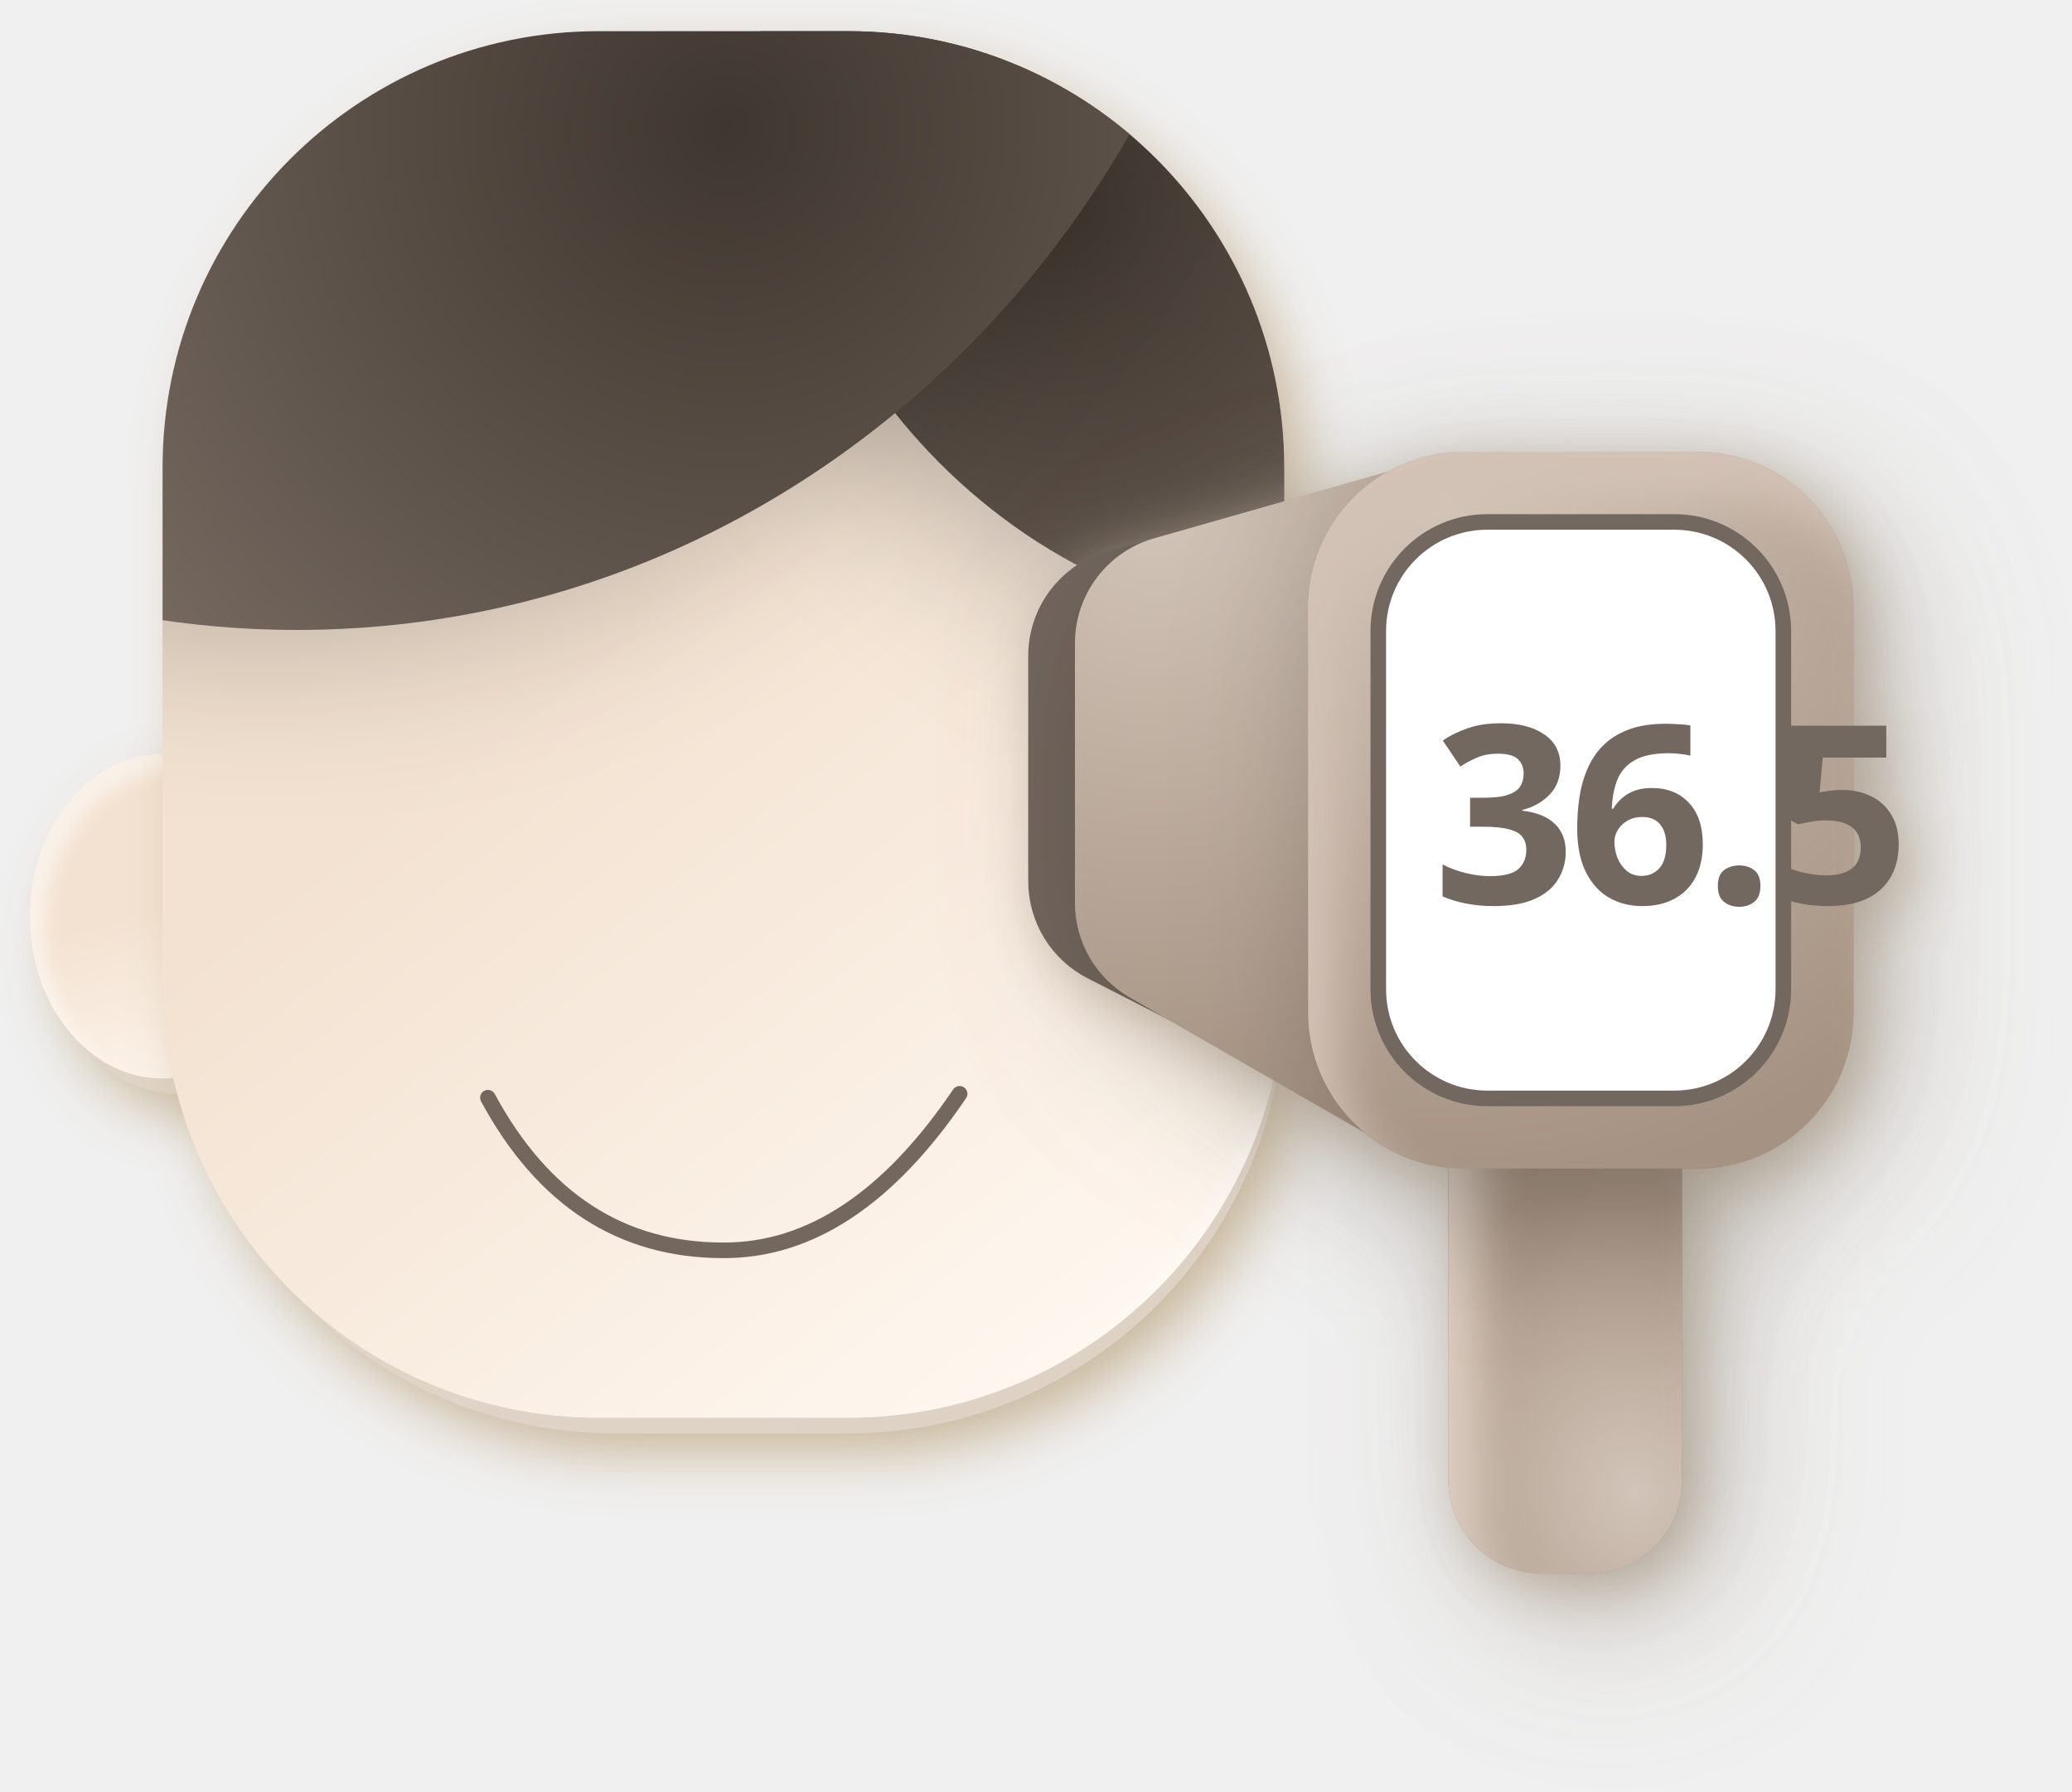
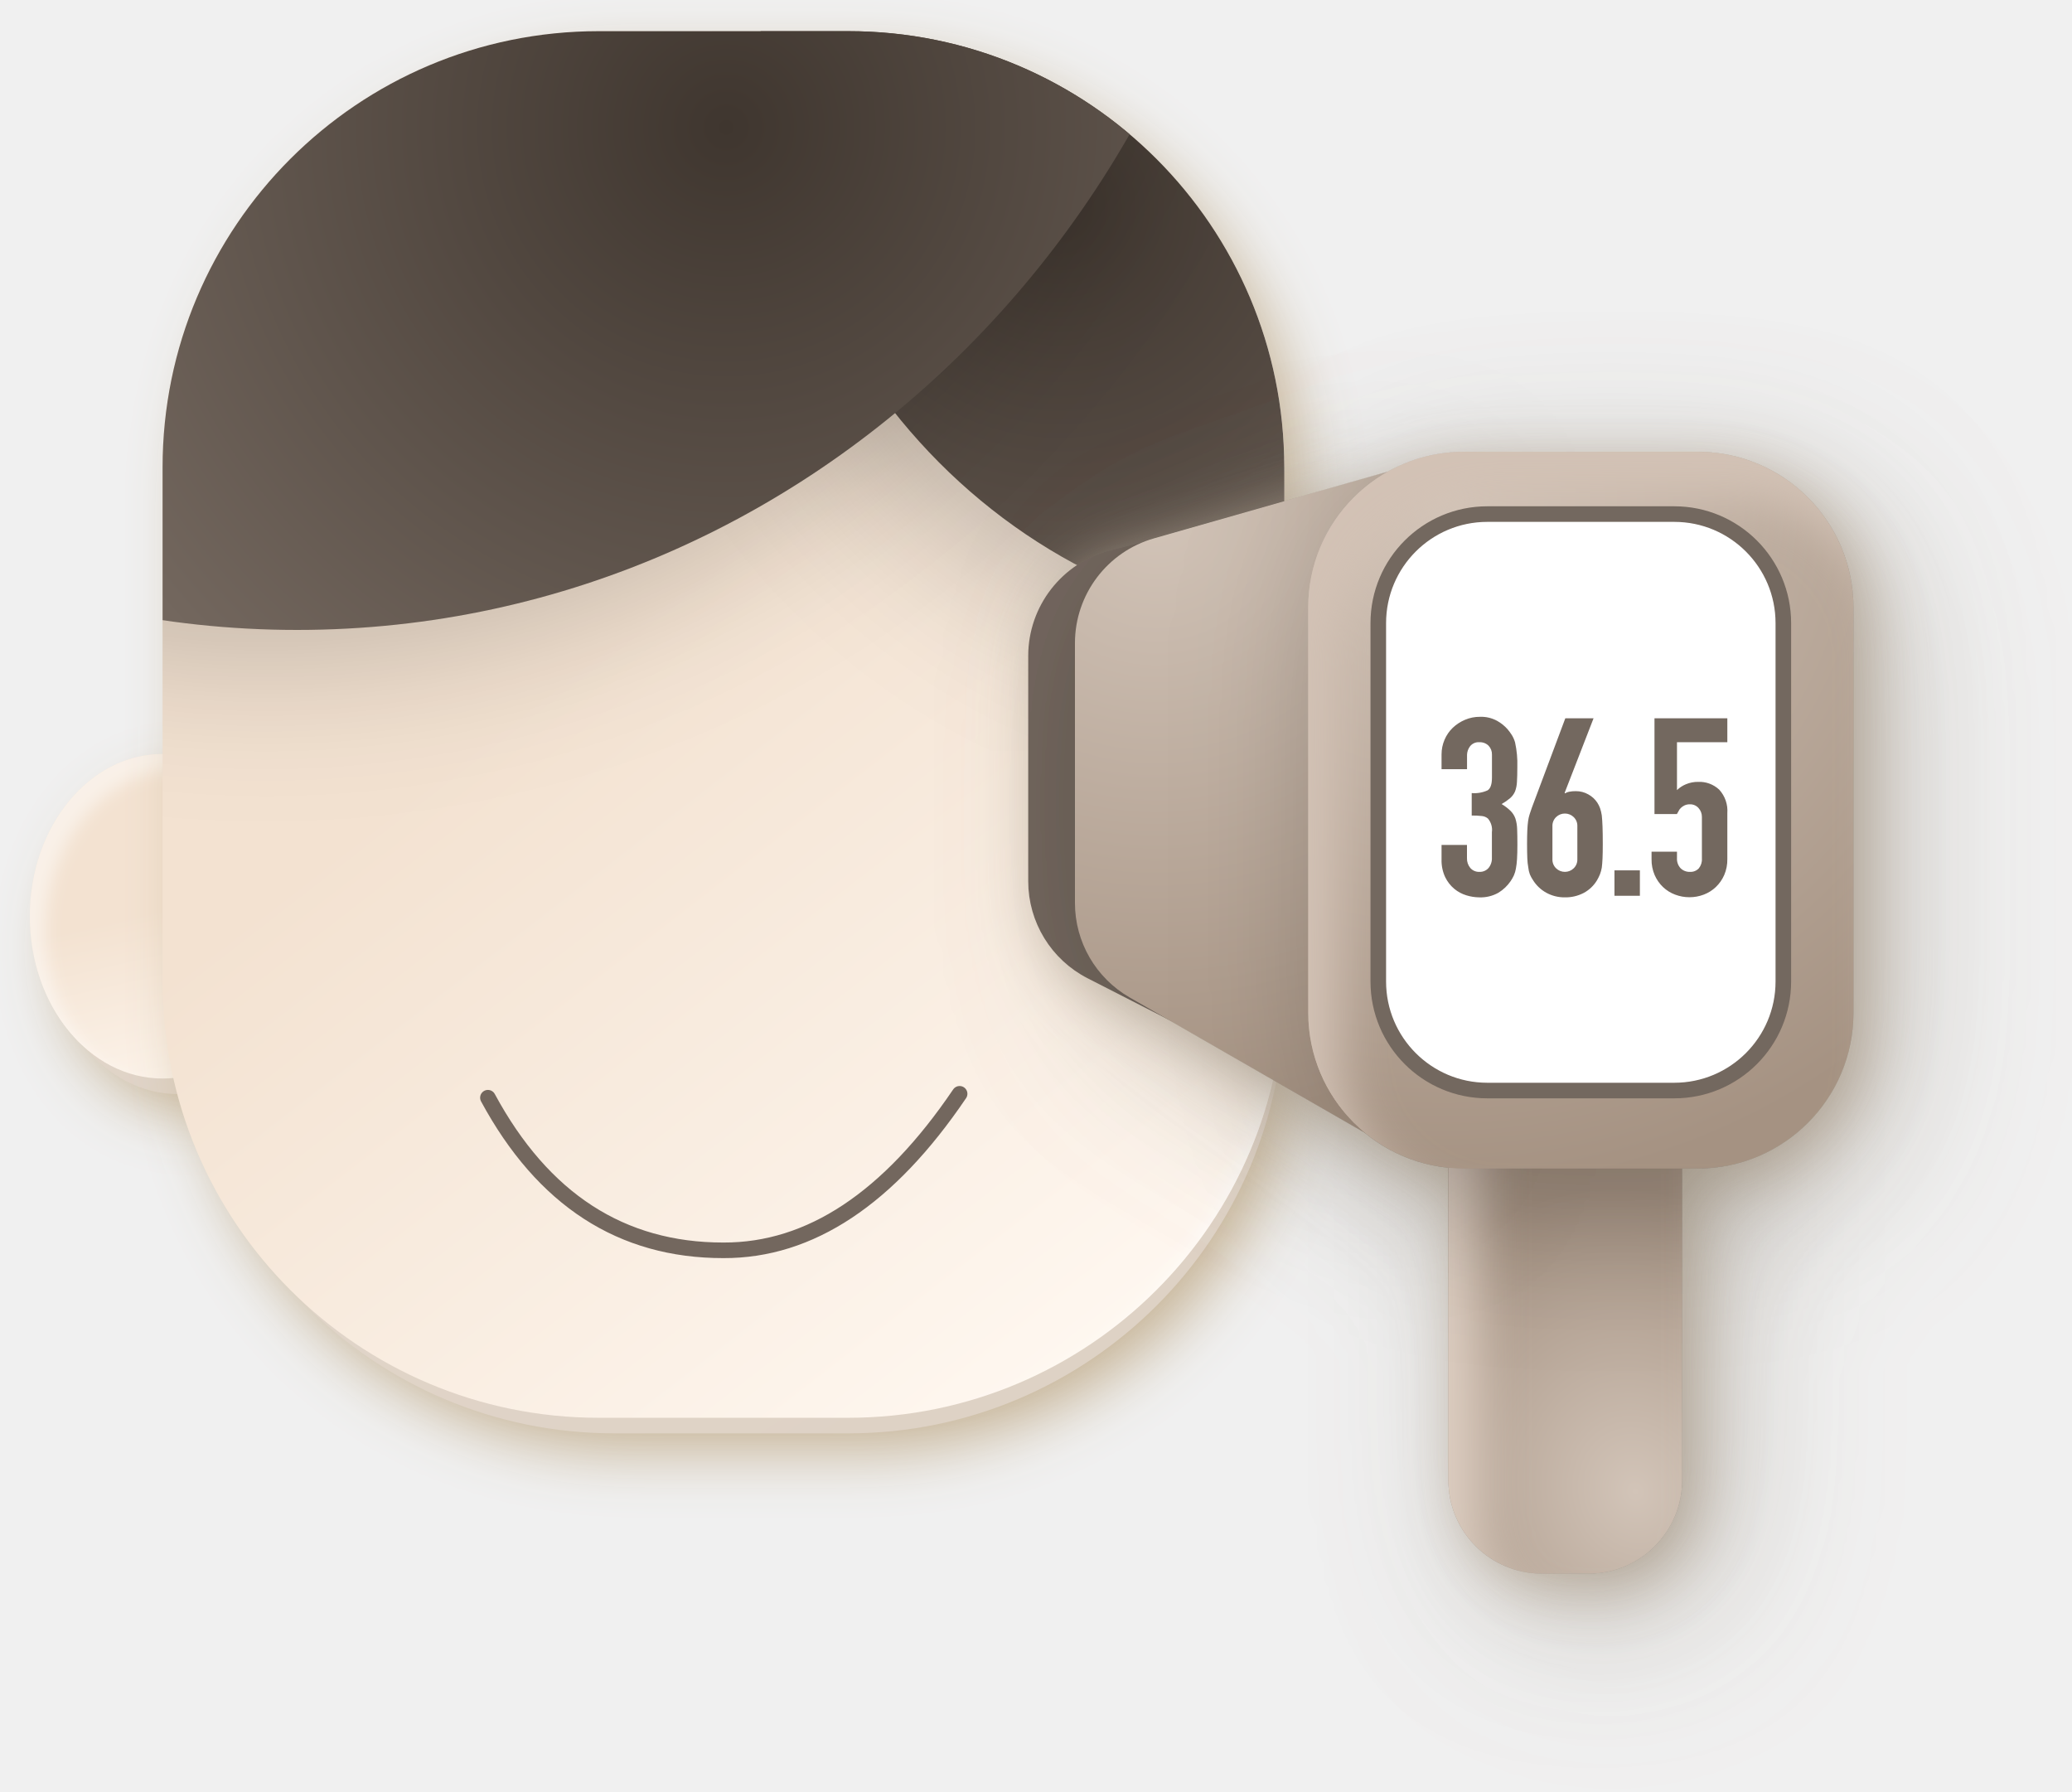
<svg xmlns="http://www.w3.org/2000/svg" xmlns:xlink="http://www.w3.org/1999/xlink" width="133px" height="115px" viewBox="0 0 133 115" version="1.1">
  <defs>
    <linearGradient x1="70.724%" y1="100%" x2="16.529%" y2="0%" id="linearGradient-1">
      <stop stop-color="#DED2C5" offset="0%" />
      <stop stop-color="#E6D9CF" offset="100%" />
    </linearGradient>
    <ellipse id="path-2" cx="10.436" cy="57.809" rx="8.521" ry="10.415" />
    <filter x="-32.3%" y="-26.4%" width="176.3%" height="162.4%" filterUnits="objectBoundingBox" id="filter-3">
      <feOffset dx="1" dy="1" in="SourceAlpha" result="shadowOffsetOuter1" />
      <feGaussianBlur stdDeviation="2" in="shadowOffsetOuter1" result="shadowBlurOuter1" />
      <feColorMatrix values="0 0 0 0 0.769   0 0 0 0 0.692   0 0 0 0 0.569  0 0 0 1 0" type="matrix" in="shadowBlurOuter1" />
    </filter>
    <linearGradient x1="37.452%" y1="50%" x2="50%" y2="116.382%" id="linearGradient-4">
      <stop stop-color="#F3E2D1" offset="0%" />
      <stop stop-color="#FFF8F1" offset="100%" />
    </linearGradient>
    <ellipse id="path-5" cx="9.436" cy="56.809" rx="8.521" ry="10.415" />
    <filter x="-5.9%" y="-4.8%" width="111.7%" height="109.6%" filterUnits="objectBoundingBox" id="filter-6">
      <feGaussianBlur stdDeviation="0.5" in="SourceAlpha" result="shadowBlurInner1" />
      <feOffset dx="1" dy="1" in="shadowBlurInner1" result="shadowOffsetInner1" />
      <feComposite in="shadowOffsetInner1" in2="SourceAlpha" operator="arithmetic" k2="-1" k3="1" result="shadowInnerInner1" />
      <feColorMatrix values="0 0 0 0 1   0 0 0 0 1   0 0 0 0 1  0 0 0 0.5 0" type="matrix" in="shadowInnerInner1" />
    </filter>
    <linearGradient x1="37.493%" y1="80.815%" x2="141.952%" y2="50%" id="linearGradient-7">
      <stop stop-color="#F1E8D2" offset="0%" />
      <stop stop-color="#FFFCF4" offset="100%" />
    </linearGradient>
    <linearGradient x1="69.707%" y1="100%" x2="18.17%" y2="0%" id="linearGradient-8">
      <stop stop-color="#DED2C5" offset="0%" />
      <stop stop-color="#E6D9CF" offset="100%" />
    </linearGradient>
    <rect id="path-9" x="0" y="0.443" width="71.011" height="89" rx="28" />
    <filter x="-7.7%" y="-6.2%" width="118.3%" height="114.6%" filterUnits="objectBoundingBox" id="filter-11">
      <feOffset dx="1" dy="1" in="SourceAlpha" result="shadowOffsetOuter1" />
      <feGaussianBlur stdDeviation="2" in="shadowOffsetOuter1" result="shadowBlurOuter1" />
      <feColorMatrix values="0 0 0 0 0.769   0 0 0 0 0.692   0 0 0 0 0.569  0 0 0 1 0" type="matrix" in="shadowBlurOuter1" />
    </filter>
    <linearGradient x1="57.011%" y1="41.414%" x2="20.122%" y2="100%" id="linearGradient-12">
      <stop stop-color="#F3E2D1" offset="0%" />
      <stop stop-color="#FFF8F1" offset="100%" />
    </linearGradient>
    <rect id="path-13" x="0.011" y="0" width="72" height="89" rx="28" />
    <filter x="-1.4%" y="-1.1%" width="102.8%" height="102.2%" filterUnits="objectBoundingBox" id="filter-15">
      <feGaussianBlur stdDeviation="0.5" in="SourceAlpha" result="shadowBlurInner1" />
      <feOffset dx="1" dy="1" in="shadowBlurInner1" result="shadowOffsetInner1" />
      <feComposite in="shadowOffsetInner1" in2="SourceAlpha" operator="arithmetic" k2="-1" k3="1" result="shadowInnerInner1" />
      <feColorMatrix values="0 0 0 0 1   0 0 0 0 1   0 0 0 0 1  0 0 0 0.5 0" type="matrix" in="shadowInnerInner1" />
    </filter>
    <radialGradient cx="73.991%" cy="65.217%" fx="73.991%" fy="65.217%" r="59.263%" gradientTransform="translate(0.739908,0.65217),scale(1,0.948821),rotate(113.8799),translate(-0.739908,-0.65217)" id="radialGradient-16">
      <stop stop-color="#3F362F" offset="0%" />
      <stop stop-color="#73675E" offset="100%" />
    </radialGradient>
    <ellipse id="path-17" cx="-3.318" cy="-0.506" rx="36.945" ry="38.938" />
    <filter x="-18.9%" y="-18.0%" width="143.3%" height="141.1%" filterUnits="objectBoundingBox" id="filter-18">
      <feOffset dx="2" dy="2" in="SourceAlpha" result="shadowOffsetOuter1" />
      <feGaussianBlur stdDeviation="5" in="shadowOffsetOuter1" result="shadowBlurOuter1" />
      <feColorMatrix values="0 0 0 0 0   0 0 0 0 0   0 0 0 0 0  0 0 0 0.2 0" type="matrix" in="shadowBlurOuter1" />
    </filter>
    <radialGradient cx="27.806%" cy="75.357%" fx="27.806%" fy="75.357%" r="38.58%" gradientTransform="translate(0.278063,0.753566),scale(1,0.948821),rotate(42.00722),translate(-0.278063,-0.753566)" id="radialGradient-19">
      <stop stop-color="#3F362F" offset="0%" />
      <stop stop-color="#73675E" offset="100%" />
    </radialGradient>
    <ellipse id="path-20" cx="63.374" cy="-27.307" rx="62.374" ry="65.739" />
    <filter x="-11.2%" y="-10.6%" width="125.7%" height="124.3%" filterUnits="objectBoundingBox" id="filter-21">
      <feOffset dx="2" dy="2" in="SourceAlpha" result="shadowOffsetOuter1" />
      <feGaussianBlur stdDeviation="5" in="shadowOffsetOuter1" result="shadowBlurOuter1" />
      <feColorMatrix values="0 0 0 0 0   0 0 0 0 0   0 0 0 0 0  0 0 0 0.2 0" type="matrix" in="shadowBlurOuter1" />
    </filter>
    <filter x="-29.2%" y="-25.7%" width="171.7%" height="156.9%" filterUnits="objectBoundingBox" id="filter-22">
      <feOffset dx="1" dy="1" in="SourceAlpha" result="shadowOffsetOuter1" />
      <feGaussianBlur stdDeviation="2" in="shadowOffsetOuter1" result="shadowBlurOuter1" />
      <feColorMatrix values="0 0 0 0 0.533   0 0 0 0 0.455   0 0 0 0 0.365  0 0 0 1 0" type="matrix" in="shadowBlurOuter1" result="shadowMatrixOuter1" />
      <feMerge>
        <feMergeNode in="shadowMatrixOuter1" />
        <feMergeNode in="SourceGraphic" />
      </feMerge>
    </filter>
    <radialGradient cx="79.919%" cy="86.107%" fx="79.919%" fy="86.107%" r="131.341%" gradientTransform="translate(0.799189,0.861073),scale(1,0.394737),rotate(-107.0466),scale(1,0.873896),translate(-0.799189,-0.861073)" id="radialGradient-23">
      <stop stop-color="#D2C4B8" offset="0%" />
      <stop stop-color="#D2C4B8" offset="0%" />
      <stop stop-color="#A59282" offset="100%" />
    </radialGradient>
    <rect id="path-24" x="26.971" y="34" width="15" height="38" rx="6" />
    <filter x="-93.3%" y="-36.8%" width="313.3%" height="184.2%" filterUnits="objectBoundingBox" id="filter-25">
      <feOffset dx="2" dy="2" in="SourceAlpha" result="shadowOffsetOuter1" />
      <feGaussianBlur stdDeviation="5" in="shadowOffsetOuter1" result="shadowBlurOuter1" />
      <feColorMatrix values="0 0 0 0 0   0 0 0 0 0   0 0 0 0 0  0 0 0 0.25 0" type="matrix" in="shadowBlurOuter1" />
    </filter>
    <filter x="-73.3%" y="-28.9%" width="273.3%" height="168.4%" filterUnits="objectBoundingBox" id="filter-26">
      <feGaussianBlur stdDeviation="1.5" in="SourceAlpha" result="shadowBlurInner1" />
      <feOffset dx="2" dy="3" in="shadowBlurInner1" result="shadowOffsetInner1" />
      <feComposite in="shadowOffsetInner1" in2="SourceAlpha" operator="arithmetic" k2="-1" k3="1" result="shadowInnerInner1" />
      <feColorMatrix values="0 0 0 0 0.866   0 0 0 0 0.807   0 0 0 0 0.758  0 0 0 1 0" type="matrix" in="shadowInnerInner1" />
    </filter>
    <radialGradient cx="24.864%" cy="6.408%" fx="24.864%" fy="6.408%" r="187.257%" gradientTransform="translate(0.248641,0.064078),scale(1,0.47647),rotate(69.69268),translate(-0.248641,-0.064078)" id="radialGradient-27">
      <stop stop-color="#D2C4B8" offset="0%" />
      <stop stop-color="#A59282" offset="100%" />
    </radialGradient>
    <path d="M24,1.01 L8.08,5.551 C5.073,6.409 3,9.156 3,12.282 L3,28.952 C3,31.456 4.338,33.77 6.509,35.019 L24,45.084 L24,45.084 L24,1.01 Z" id="path-28" />
    <filter x="-66.7%" y="-31.8%" width="252.4%" height="172.6%" filterUnits="objectBoundingBox" id="filter-29">
      <feOffset dx="2" dy="2" in="SourceAlpha" result="shadowOffsetOuter1" />
      <feGaussianBlur stdDeviation="5" in="shadowOffsetOuter1" result="shadowBlurOuter1" />
      <feColorMatrix values="0 0 0 0 0   0 0 0 0 0   0 0 0 0 0  0 0 0 0.25 0" type="matrix" in="shadowBlurOuter1" />
    </filter>
    <radialGradient cx="24.864%" cy="6.408%" fx="24.864%" fy="6.408%" r="127.742%" gradientTransform="translate(0.248641,0.064078),scale(1,0.76087),rotate(59.41951),translate(-0.248641,-0.064078)" id="radialGradient-30">
      <stop stop-color="#D2C4B8" offset="0%" />
      <stop stop-color="#A59282" offset="100%" />
    </radialGradient>
    <rect id="path-31" x="17.971" y="0" width="35" height="46" rx="10" />
    <filter x="-40.0%" y="-30.4%" width="191.4%" height="169.6%" filterUnits="objectBoundingBox" id="filter-32">
      <feOffset dx="2" dy="2" in="SourceAlpha" result="shadowOffsetOuter1" />
      <feGaussianBlur stdDeviation="5" in="shadowOffsetOuter1" result="shadowBlurOuter1" />
      <feColorMatrix values="0 0 0 0 0   0 0 0 0 0   0 0 0 0 0  0 0 0 0.25 0" type="matrix" in="shadowBlurOuter1" />
    </filter>
    <filter x="-31.4%" y="-23.9%" width="174.3%" height="156.5%" filterUnits="objectBoundingBox" id="filter-33">
      <feGaussianBlur stdDeviation="1.5" in="SourceAlpha" result="shadowBlurInner1" />
      <feOffset dx="2" dy="3" in="shadowBlurInner1" result="shadowOffsetInner1" />
      <feComposite in="shadowOffsetInner1" in2="SourceAlpha" operator="arithmetic" k2="-1" k3="1" result="shadowInnerInner1" />
      <feColorMatrix values="0 0 0 0 0.825   0 0 0 0 0.76   0 0 0 0 0.71  0 0 0 1 0" type="matrix" in="shadowInnerInner1" />
    </filter>
  </defs>
  <g id="Page-1" stroke="none" stroke-width="1" fill="none" fill-rule="evenodd">
    <g id="V3-01-Copy-3" transform="translate(-934, -626)">
      <g id="Group-13" transform="translate(935, 628)">
        <g id="Group-7">
          <g id="Oval">
            <use fill="black" fill-opacity="1" filter="url(#filter-3)" xlink:href="#path-2" />
            <use fill="url(#linearGradient-1)" fill-rule="evenodd" xlink:href="#path-2" />
          </g>
          <g id="Oval">
            <use fill="url(#linearGradient-4)" fill-rule="evenodd" xlink:href="#path-5" />
            <use fill="black" fill-opacity="1" filter="url(#filter-6)" xlink:href="#path-5" />
          </g>
          <ellipse id="Oval-Copy-3" fill="url(#linearGradient-7)" cx="80.446" cy="56.809" rx="8.521" ry="10.415" />
          <g id="Group-16" transform="translate(10.43581, 0.556818)">
            <mask id="mask-10" fill="white">
              <use xlink:href="#path-9" />
            </mask>
            <g id="Rectangle">
              <use fill="black" fill-opacity="1" filter="url(#filter-11)" xlink:href="#path-9" />
              <use fill="url(#linearGradient-8)" fill-rule="evenodd" xlink:href="#path-9" />
            </g>
            <ellipse id="Oval" fill="#695135" mask="url(#mask-10)" cx="74.329" cy="-1.062" rx="36.945" ry="38.938" />
          </g>
          <g id="Group-6" transform="translate(44.94645, 44.5) scale(-1, 1) translate(-44.94645, -44.5) translate(8.446446, 0)">
            <mask id="mask-14" fill="white">
              <use xlink:href="#path-13" />
            </mask>
            <g id="Rectangle">
              <use fill="url(#linearGradient-12)" fill-rule="evenodd" xlink:href="#path-13" />
              <use fill="black" fill-opacity="1" filter="url(#filter-15)" xlink:href="#path-13" />
            </g>
            <g id="Oval" mask="url(#mask-14)">
              <use fill="black" fill-opacity="1" filter="url(#filter-18)" xlink:href="#path-17" />
              <use fill="url(#radialGradient-16)" fill-rule="evenodd" xlink:href="#path-17" />
            </g>
            <g id="Oval-Copy-2" mask="url(#mask-14)">
              <use fill="black" fill-opacity="1" filter="url(#filter-21)" xlink:href="#path-20" />
              <use fill="url(#radialGradient-19)" fill-rule="evenodd" xlink:href="#path-20" />
            </g>
          </g>
          <path d="M30.319,68.456 C33.851,74.993 38.891,78.258 45.438,78.251 C50.997,78.27 56.05,74.921 60.597,68.205" id="Path-31" stroke="#73675E" stroke-linecap="round" stroke-linejoin="round" />
        </g>
        <g id="Group-5" filter="url(#filter-22)" transform="translate(65, 27)">
          <g id="Rectangle">
            <use fill="black" fill-opacity="1" filter="url(#filter-25)" xlink:href="#path-24" />
            <use fill="url(#radialGradient-23)" fill-rule="evenodd" xlink:href="#path-24" />
            <use fill="black" fill-opacity="1" filter="url(#filter-26)" xlink:href="#path-24" />
          </g>
          <path d="M21.5,2.726 L5.404,6.803 C3.962,7.169 2.736,8 1.87,9.112 C1.005,10.224 0.5,11.617 0.5,13.104 L0.5,27.559 C0.5,28.779 0.842,29.949 1.456,30.952 C2.07,31.955 2.955,32.791 4.043,33.347 L21.5,42.267 L21.5,2.726 Z" id="Path-30" stroke="#73675E" fill="#73675E" />
          <g id="Path-30">
            <use fill="black" fill-opacity="1" filter="url(#filter-29)" xlink:href="#path-28" />
            <use fill="url(#radialGradient-27)" fill-rule="evenodd" xlink:href="#path-28" />
          </g>
          <g id="Rectangle">
            <use fill="black" fill-opacity="1" filter="url(#filter-32)" xlink:href="#path-31" />
            <use fill="url(#radialGradient-30)" fill-rule="evenodd" xlink:href="#path-31" />
            <use fill="black" fill-opacity="1" filter="url(#filter-33)" xlink:href="#path-31" />
          </g>
-           <rect id="Rectangle" stroke="#73675E" fill="#FFFFFF" x="22.471" y="4.5" width="26" height="37" rx="7" />
-           <text id="36.5-copy-2" font-family="DINCondensed-Bold, DIN Condensed" font-size="16" font-style="condensed" font-weight="bold" letter-spacing="-0.467" fill="#73675E">
-             <tspan x="25.988" y="29">36.5</tspan>
-           </text>
+           <g id="Group_1" data-name="Group 1" transform="translate(0 -0.504)">
+             <path id="Rectangle-3" data-name="Rectangle" d="M7,0H19a7,7,0,0,1,7,7V30a7,7,0,0,1-7,7H7a7,7,0,0,1-7-7V7A7,7,0,0,1,7,0Z" transform="translate(22.471 4.5)" fill="#fff" stroke="#73675e" stroke-width="1" fill-rule="evenodd" />
+             <g id="_36.5-copy-2" data-name="36.5-copy-2" transform="translate(26.532 17.512)">
+               <path id="_36.5-copy-2-2" data-name="36.5-copy-2" d="M2.48-6.592A2.062,2.062,0,0,0,3.5-6.768q.28-.176.28-.816V-9.056a.8.8,0,0,0-.216-.576.773.773,0,0,0-.584-.224.689.689,0,0,0-.616.272.945.945,0,0,0-.184.528v.928H.544v-.944a2.371,2.371,0,0,1,.192-.944,2.3,2.3,0,0,1,.528-.768,2.624,2.624,0,0,1,.784-.512,2.411,2.411,0,0,1,.96-.192,2.132,2.132,0,0,1,1.112.264,2.561,2.561,0,0,1,.664.536,3.5,3.5,0,0,1,.28.384,1.869,1.869,0,0,1,.2.464,6.38,6.38,0,0,1,.144,1.568q0,.592-.024.96a2.008,2.008,0,0,1-.12.608,1.216,1.216,0,0,1-.312.432,3.7,3.7,0,0,1-.552.384,3.1,3.1,0,0,1,.584.448,1.317,1.317,0,0,1,.3.48,2.479,2.479,0,0,1,.112.68q.016.392.016,1,0,.56-.024.928a4.775,4.775,0,0,1-.072.608,1.9,1.9,0,0,1-.128.432,2.633,2.633,0,0,1-.208.368A2.585,2.585,0,0,1,4.2-.2,2.307,2.307,0,0,1,2.96.1a2.876,2.876,0,0,1-.816-.128,2.225,2.225,0,0,1-.784-.42A2.259,2.259,0,0,1,.776-1.2,2.522,2.522,0,0,1,.544-2.336v-.928H2.176v.848a.927.927,0,0,0,.216.632.735.735,0,0,0,.584.248.735.735,0,0,0,.584-.248.975.975,0,0,0,.216-.664V-4.08a1.123,1.123,0,0,0-.256-.88.712.712,0,0,0-.392-.16,5.267,5.267,0,0,0-.648-.032Zm7.821-4.8L8.445-6.608l.032.032a.64.64,0,0,1,.248-.1,1.963,1.963,0,0,1,.44-.04,1.6,1.6,0,0,1,.8.208,1.624,1.624,0,0,1,.576.528,1.808,1.808,0,0,1,.176.352,2.7,2.7,0,0,1,.112.464q.032.288.048.728t.016,1.112q0,.56-.016.92t-.048.6a2.249,2.249,0,0,1-.12.432A2.956,2.956,0,0,1,10.525-1a2.207,2.207,0,0,1-.856.816A2.511,2.511,0,0,1,8.461.1a2.411,2.411,0,0,1-1.2-.3,2.325,2.325,0,0,1-.848-.808,2.111,2.111,0,0,1-.2-.368,1.711,1.711,0,0,1-.1-.432,4.055,4.055,0,0,1-.064-.6q-.016-.36-.016-.92,0-.528.016-.872T6.1-4.8a2.55,2.55,0,0,1,.1-.44q.064-.2.144-.424l2.144-5.728ZM9.261-4.464a.772.772,0,0,0-.24-.592.8.8,0,0,0-.56-.224.8.8,0,0,0-.56.224.772.772,0,0,0-.24.592v2.112a.772.772,0,0,0,.24.592.8.8,0,0,0,.56.224.8.8,0,0,0,.56-.224.772.772,0,0,0,.24-.592ZM11.643,0V-1.632h1.632V0Zm7.245-11.392v1.536H15.656v3.072a1.828,1.828,0,0,1,.576-.376,1.958,1.958,0,0,1,.784-.152,1.861,1.861,0,0,1,1.352.5,2.015,2.015,0,0,1,.52,1.512v2.944a2.488,2.488,0,0,1-.2,1.024,2.4,2.4,0,0,1-.536.768,2.306,2.306,0,0,1-.776.488,2.557,2.557,0,0,1-.92.168,2.557,2.557,0,0,1-.92-.168A2.306,2.306,0,0,1,14.76-.56a2.4,2.4,0,0,1-.536-.768,2.488,2.488,0,0,1-.2-1.024v-.48h1.632v.416a.876.876,0,0,0,.232.648.812.812,0,0,0,.6.232.722.722,0,0,0,.568-.224.9.9,0,0,0,.2-.624V-5.056a.831.831,0,0,0-.216-.576.709.709,0,0,0-.552-.24.781.781,0,0,0-.352.072.914.914,0,0,0-.24.168.664.664,0,0,0-.144.208q-.08.144-.1.176h-1.44v-6.144Z" transform="translate(-0.544 11.488)" fill="#73675e" fill-rule="evenodd" />
+             </g>
+           </g>
        </g>
      </g>
    </g>
  </g>
</svg>
